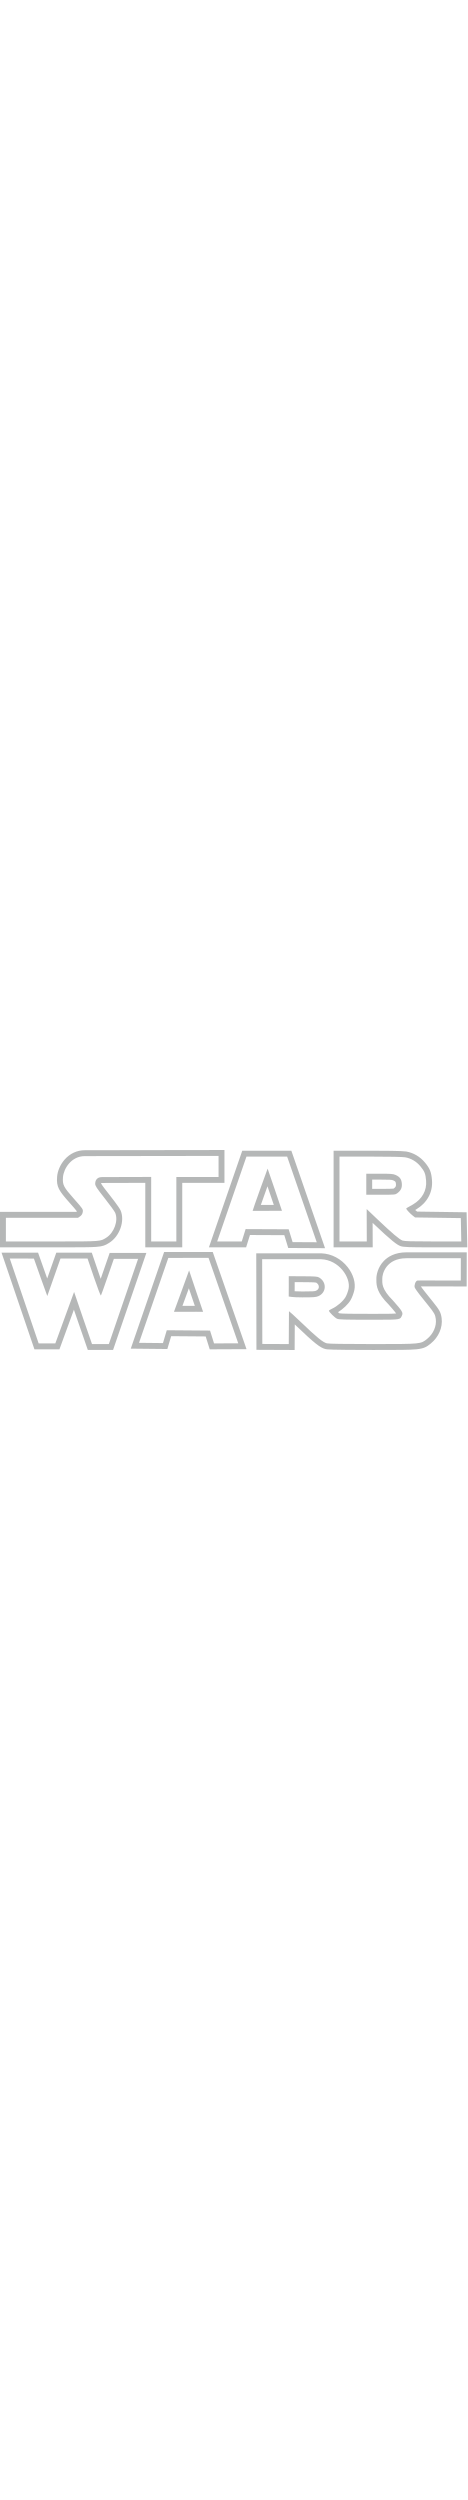
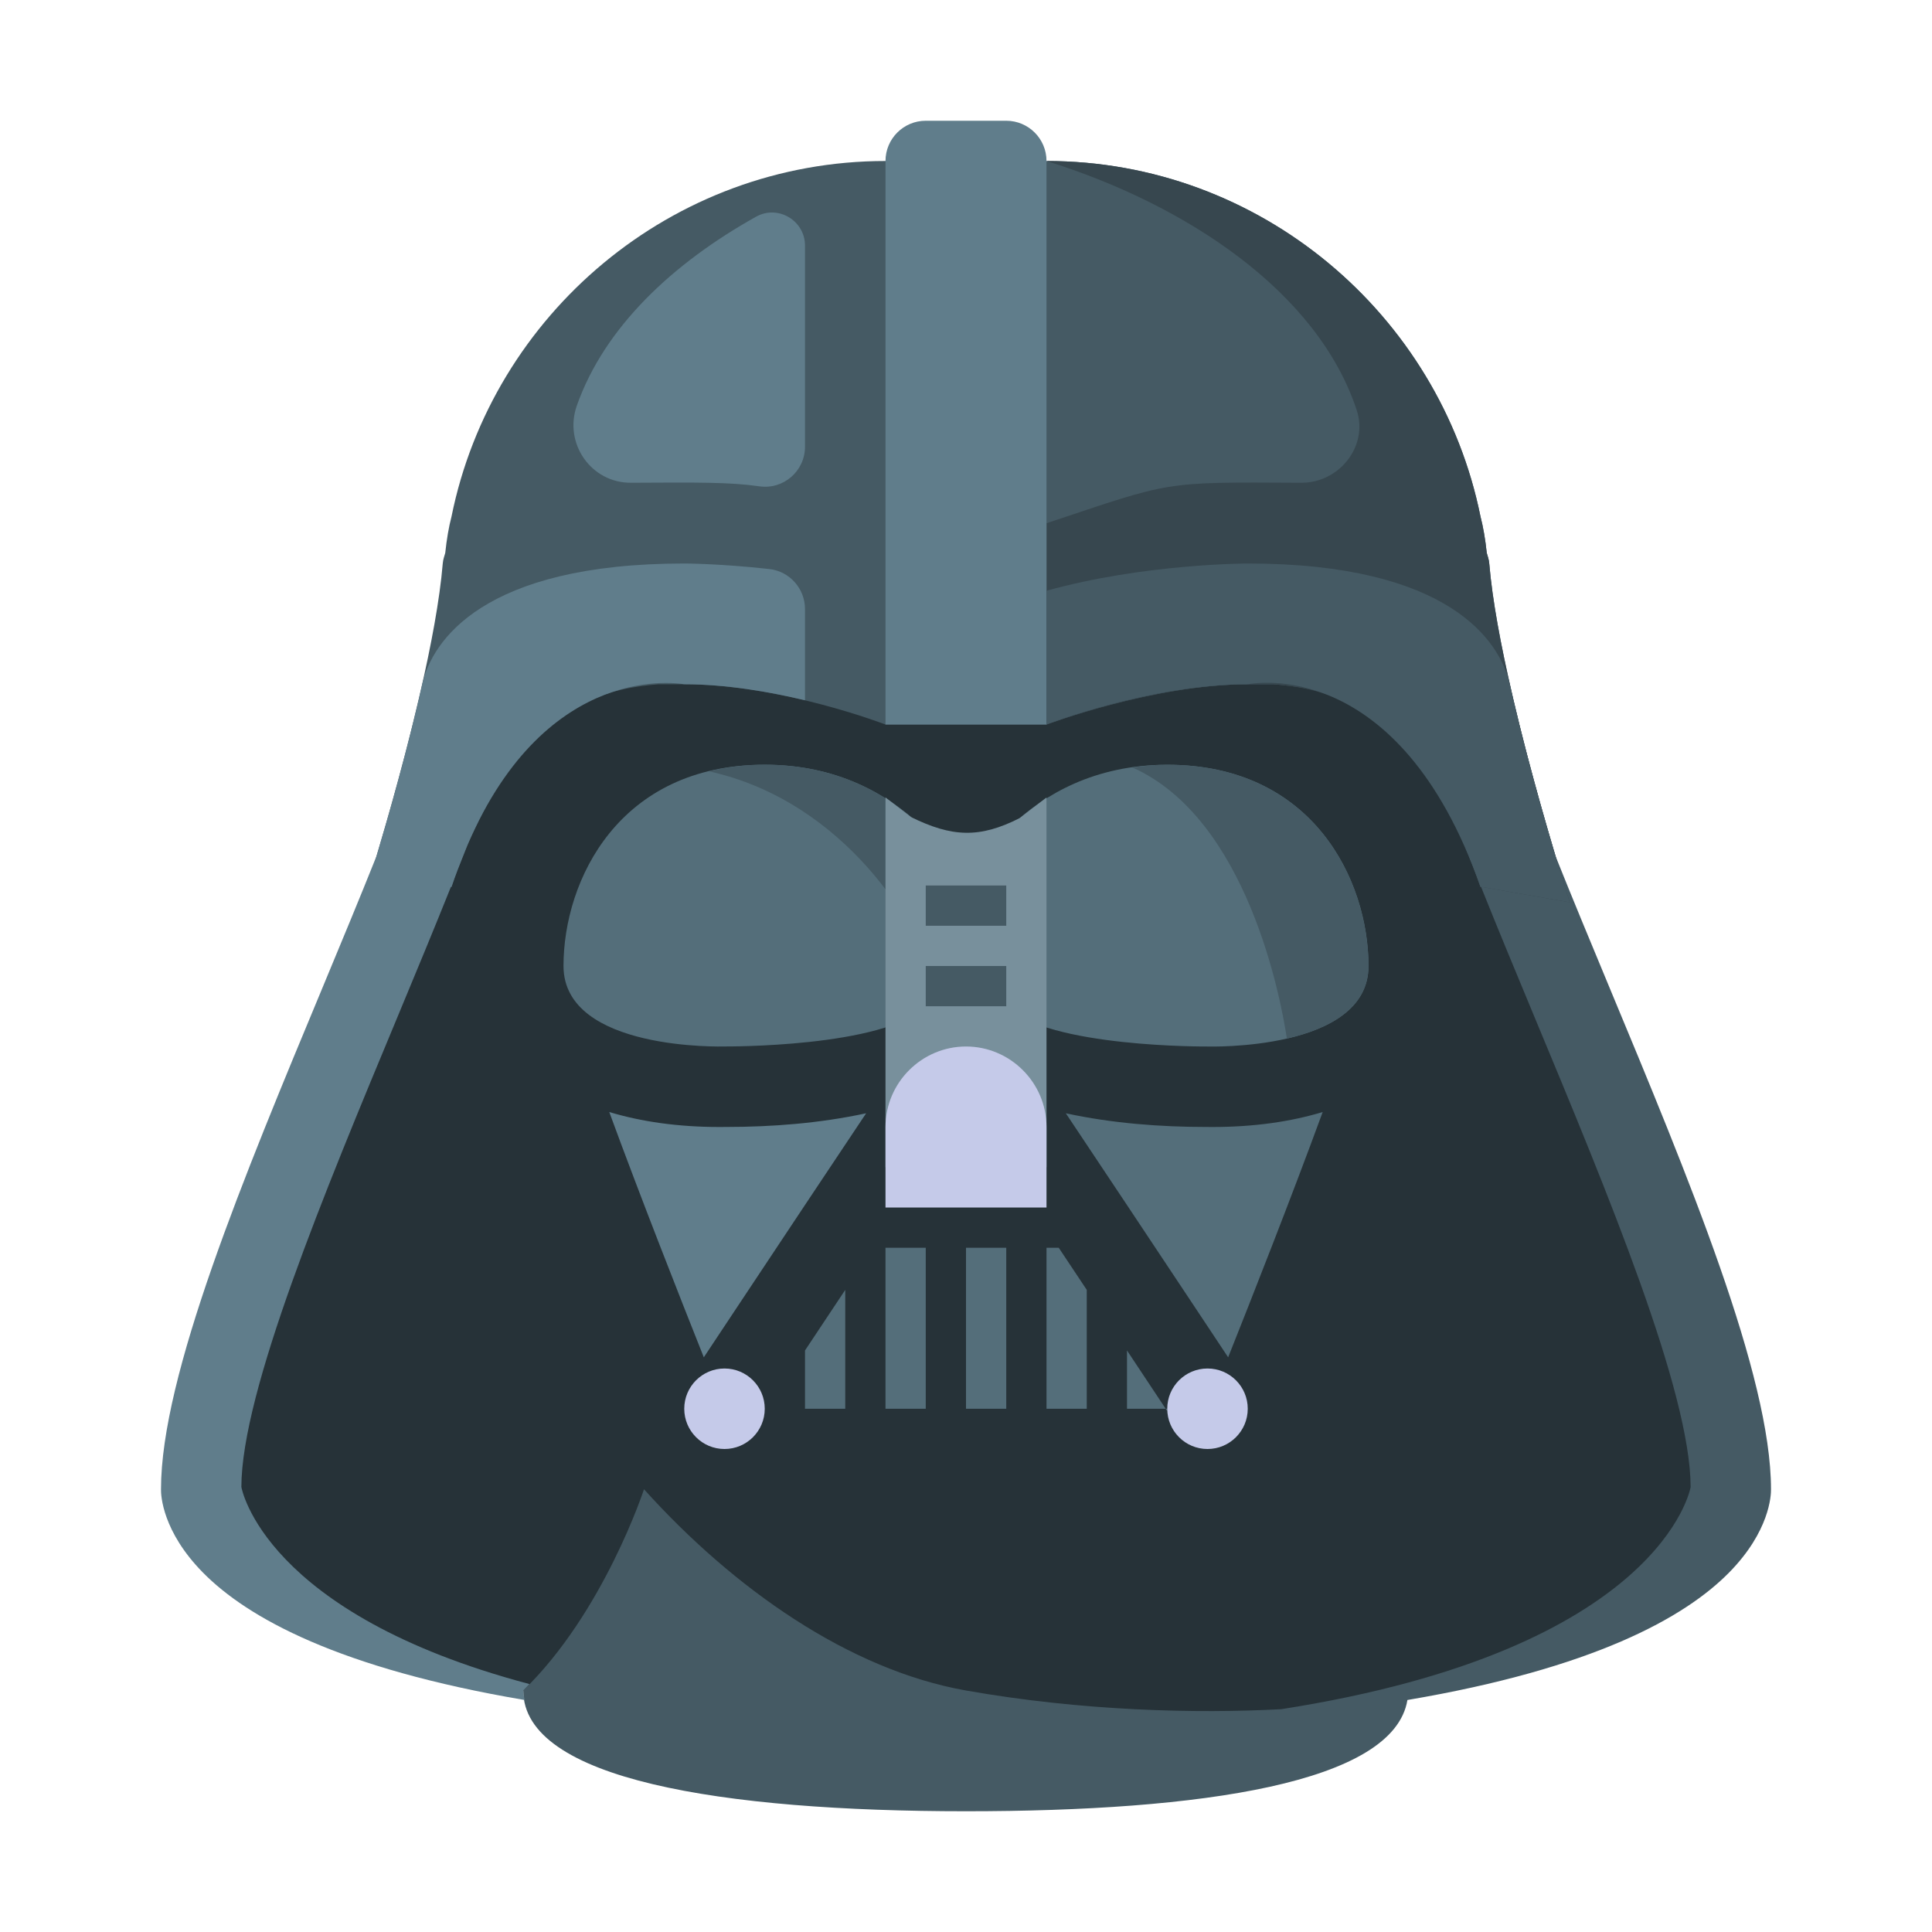
- <svg xmlns="http://www.w3.org/2000/svg" width="200" height="1070" viewBox="0 0 634.105 271.365">
-   <path fill="#b5b7b7" d="M118.81 147.291l8.67 25.461c4.691 13.769 8.879 24.778 9.425 24.778a.037.037 0 0 0 .024-.01c.6-.53 17.57-49.812 17.57-49.812h32.89l-39.68 115.619h-22.86s-24.4-70.472-24.3-70.739l-25.47 69.852h-22.63l-39.18-115.149 32.73.021s17.929 50.82 18.168 50.82l.002-.002 17.89-50.841 36.751.002M2.095 139.283l3.601 10.584 39.18 115.149 1.845 5.424h33.957l1.918-5.26 17.685-48.5c1.524 4.434 3.171 9.213 4.818 13.987a35089.138 35089.138 0 0 0 12.191 35.276l1.864 5.384h34.268l1.854-5.402 39.68-115.618 3.637-10.599H148.793l-1.858 5.396a6877.534 6877.534 0 0 1-10.296 29.676 743.773 743.773 0 0 1-1.587-4.61l-8.669-25.46-1.846-5.421H76.394l-1.881 5.346-10.453 29.706a13093.65 13093.65 0 0 1-10.516-29.691l-1.882-5.334-5.657-.004-32.73-.021-11.18-.008zM625.349 146.843l-.074 30.305s-32.643-.108-49.238-.108c-5.521 0-9.268.014-9.445.045-2.857.521-4.68 6.603-3.869 9.271.398 1.351 3.393 5.76 6.631 9.811 3.229 4.052 8.541 10.682 11.779 14.729 8.318 10.381 9.459 12.43 10.23 18.391 1.25 9.683-3.328 20.16-11.828 27.07-8.521 6.93-8.146 6.979-71.383 6.979h-2.777c-38.461-.011-58.801-.329-61.762-.988-5.26-1.19-13.643-8.03-35.791-29.28-7.967-7.636-15.311-14.322-15.688-14.324-.01 0-.014.007-.014.018l-.262 44.578-35.898-.158-.222-114.98H435.8c24.129.871 40.459 24.91 37.209 40.24-.736 3.479-2.617 8.521-4.18 11.2-3.211 5.5-11.381 12.56-18.012 15.591-2.449 1.107-4.449 2.397-4.449 2.857 0 1.71 8.061 9.648 11.08 10.909 2.58 1.079 10.09 1.319 43.211 1.319l10.607.002c33.293 0 31.617-.24 34.189-5.741 1.801-3.829.432-6.119-12.238-20.39-16.051-15.971-14.371-23.621-14.48-29.271-.229-6.771 5.102-28.068 32.812-28.068l73.8-.007M410.28 199.962c15.37 0 18.491-.238 21.761-1.659 11.041-4.801 11.631-18.979 1.041-25.271-2.32-1.381-5.301-1.608-21.961-1.699l-19.279-.102c.16.149-.061 27.57-.061 27.57s4.829 1.161 18.499 1.161m223.089-61.119H551.549c-16.033 0-25.516 6.327-30.645 11.637-8.35 8.633-10.312 19.504-10.162 24.629.008.427.004.865-.002 1.322-.072 8.329 1.152 17.758 16.66 33.246 3.062 3.451 8.189 9.238 10.131 12.114-4.238.521-14.98.521-26.266.521h-4.791l-5.814-.002c-19.904 0-36.689-.058-40.127-.736-.482-.312-1.156-.854-1.898-1.498 6.877-4.233 13.83-10.799 17.104-16.411 1.986-3.413 4.178-9.243 5.098-13.567 2.041-9.625-1.324-21.236-9-31.068-8.957-11.471-21.986-18.334-35.746-18.83l-.145-.006h-88.223l.017 8.018.222 114.979.016 7.949 7.949.035 35.898.158 7.986.034.049-7.987.154-26.705c.732.695 1.49 1.419 2.27 2.164 24.229 23.24 32.357 29.68 39.562 31.309 1.98.44 5.254 1.172 63.523 1.188h2.777c31.549 0 47.383 0 56.801-.909 10.789-1.043 14.26-3.49 19.461-7.727l.174-.141c10.684-8.688 16.322-21.83 14.715-34.3-1.049-8.11-3.195-11.479-11.922-22.368l-2.594-3.24a12555.88 12555.88 0 0 1-9.178-11.475c-1.984-2.484-3.547-4.689-4.484-6.134 1.234-.003 2.84-.005 4.918-.005 16.395 0 48.887.107 49.213.109l8.008.025.02-8.008.076-30.307.015-8.013zM399.832 191.67l.037-6.558c.01-2 .02-4.004.021-5.84l11.188.059c6.43.034 16.104.088 17.99.623 2.406 1.461 3.75 3.721 3.604 6.061-.08 1.264-.682 3.588-3.822 4.95-1.75.761-4.539.997-18.568.997-4.452 0-7.885-.129-10.45-.292zM283 146.371l40.291 115.92-32.831.149-5.45-17.41-58.7-.471-5.18 17.431-32.5-.341 39.78-115.229 54.59-.049m-26.401 16.995c-.083.333-5.144 14.22-10.222 28.104-5.12 14-10.257 28-10.328 28.108v0c.136-.04 18.316-.08 29.968-.08 5.453 0 9.475.01 9.55.028l.001.005v-.003l-.001-.002c-.204-.526-18.909-55.483-18.968-56.16l.001-.006-.001.006m32.088-25.001l-5.693.006-54.59.051-5.696.006-1.859 5.386-39.78 115.229-3.623 10.493 11.102.115 32.5.341 6.033.063 1.719-5.782 3.466-11.662 46.854.375 3.708 11.849 1.765 5.639 5.907-.026 32.83-.149 11.194-.053-3.677-10.573-40.291-115.92-1.869-5.388zm-41.123 73.144c1.515-4.13 3.556-9.71 6.327-17.289l2.393-6.545 2.169 6.396c.646 1.906 3.485 10.271 5.92 17.429-7.24 0-12.69.001-16.809.009zM296.58 8.012v28.6H239.3v87.471h-34.15v-87.54l-66.86.189c-8.06 0-9.14 6.42-9.14 8.88 0 3.021 1.97 6.04 12.79 19.74 7.02 8.899 13.47 17.78 14.32 19.72 4.64 10.681-1.36 27.32-12.29 34.08-7.79 4.813-6.459 4.932-64.308 4.932H8V91.953h97.9l2.89-2.01c1.95-1.359 3.08-3.229 3.51-5.79.6-3.68.29-4.16-11.8-17.779-14.29-16.101-15.8-19.04-15.06-29.319.84-11.73 11.3-28.771 29.58-28.771l181.56-.272m8-8.012l-8.013.013-181.56.27c-10.458 0-20.171 4.52-27.342 12.723-5.814 6.651-9.63 15.43-10.206 23.478-.973 13.511 2.137 18.394 17.056 35.202 4.33 4.877 8.447 9.516 9.821 11.485a1.286 1.286 0 0 1-.054.159c-.015.013-.038.029-.07.052l-.822.571H0v48.131h79.662c28.522 0 42.6-.026 50.894-.636 9.49-.694 12.518-2.322 17.054-5.14l.566-.352c14.262-8.82 21.612-29.827 15.422-44.073-1.91-4.358-14.003-19.746-15.376-21.486-3.796-4.808-10.062-12.74-11.054-15.036.024-.192.071-.393.121-.531.165-.042.481-.099 1.001-.099l58.86-.167v87.518h50.15V44.611h57.28V0zM389.64 8.941l40.18 116.22-32.77-.18-5.32-17.41-58.439-.26-5.221 16.771h-33.369L334.44 8.941h55.2m-46.811 73.621l39.802-.05v.001c.137 0-19.342-57.201-19.472-57.241-.142-.005-20.778 57.29-20.33 57.29M395.34.941H328.741l-1.859 5.391-39.741 115.142-3.662 10.609h50.485l1.75-5.623 3.461-11.121 46.633.207 3.599 11.773 1.722 5.629 5.887.033 32.771.181 11.297.062-3.691-10.676-40.18-116.222L395.34.941zm-41.397 73.608a4094.323 4094.323 0 0 1 9.014-25.312 9890.777 9890.777 0 0 1 8.588 25.29l-17.602.022zM502.488 8.941c25.922 0 43.91.37 47.371.97 8 1.392 15.229 5.66 20.648 12.222 5.67 6.858 6.971 10.14 7.711 19.539 1.061 13.271-5.25 24.721-17.701 32.149-3.629 2.17-7.357 4.28-8.289 4.7-1.43.649-1.238 1.271 1.32 4.271 1.648 1.931 4.51 4.681 6.35 6.109l3.359 2.61 62.08.89.609 31.681h-38.062c-29.438 0-38.857-.271-41.621-1.199-4.129-1.4-14.066-9.82-34.27-29.04l-14.42-13.721.152 43.96H460.68V8.941h41.808m-5.457 51.77h19.67c19.141 0 19.74-.061 22.471-2.109 4.881-3.66 6.609-7.431 6.09-13.221-.527-5.971-2.83-9.079-8.6-11.579-3.25-1.421-6.381-1.65-21.721-1.65h-17.91v28.559m5.457-59.77h-49.799V132.082h53.07l-.027-8.027-.09-25.217.842.8c24.984 23.771 32.355 29.173 37.217 30.82 3.732 1.26 9.982 1.624 44.188 1.624H634.105l-.156-8.153-.609-31.681-.146-7.733-7.734-.111-59.402-.851-1.244-.968c-.396-.31-.877-.718-1.389-1.18l1.207-.717c15.002-8.953 22.865-23.407 21.568-39.653-.863-10.959-2.82-15.896-9.521-24-6.584-7.969-15.621-13.298-25.447-15.005-5.463-.947-32.883-1.089-48.744-1.089zm2.543 39.21h9.91c14.025 0 16.805.233 18.518.981 3.25 1.407 3.58 2.091 3.834 4.956.256 2.849-.096 3.994-2.922 6.111l-.223.166c-1.865.346-8.785.346-17.447.346h-11.67v-12.56z" />
+ <svg xmlns="http://www.w3.org/2000/svg" viewBox="0 0 48 48" width="48px" height="48px">
+   <path fill="#263238" d="M13,16h11h11l8,20v2c0,0-4.813,4-8,4c-3.438,2-11,2.017-11,2.017S16.062,43.75,13,42c-1.438,0-8-2.563-8-4s0-2,0-2L13,16z" />
+   <path fill="#455a64" d="M44,37c0-2.825-2.049-7.746-4.029-12.504c-0.453-1.089-0.907-2.182-1.323-3.222c-0.02-0.067-0.039-0.128-0.06-0.2c-0.003-0.01-0.006-0.022-0.009-0.032c-0.04-0.135-0.082-0.28-0.126-0.43c-0.014-0.047-0.028-0.096-0.042-0.145c-0.039-0.135-0.079-0.275-0.119-0.418c-0.011-0.039-0.022-0.077-0.033-0.117c-0.051-0.181-0.102-0.368-0.154-0.56c-0.011-0.042-0.023-0.085-0.034-0.127c-0.042-0.155-0.084-0.313-0.126-0.473c-0.015-0.057-0.03-0.113-0.044-0.17c-0.053-0.203-0.105-0.408-0.156-0.615c-0.003-0.013-0.006-0.026-0.009-0.039c-0.048-0.193-0.094-0.387-0.14-0.581c-0.014-0.06-0.028-0.119-0.041-0.179C37.292,16.05,37.076,14.913,37,14c-0.009-0.107-0.039-0.177-0.062-0.262c-0.036-0.345-0.089-0.646-0.156-0.906C35.768,7.811,31.308,4,26,4h-4c-5.308,0-9.768,3.811-10.782,8.832c-0.068,0.261-0.12,0.561-0.156,0.906C11.039,13.823,11.009,13.893,11,14c-0.076,0.913-0.292,2.05-0.554,3.189c-0.014,0.06-0.027,0.119-0.041,0.179c-0.046,0.194-0.092,0.388-0.14,0.581c-0.003,0.013-0.006,0.026-0.009,0.039c-0.051,0.207-0.104,0.413-0.156,0.615c-0.015,0.057-0.03,0.113-0.044,0.17c-0.042,0.16-0.084,0.318-0.126,0.473c-0.011,0.042-0.023,0.085-0.034,0.127c-0.052,0.192-0.104,0.379-0.154,0.56c-0.011,0.04-0.022,0.078-0.033,0.117c-0.041,0.144-0.08,0.284-0.119,0.418c-0.014,0.049-0.028,0.097-0.042,0.145c-0.043,0.15-0.086,0.294-0.126,0.43c-0.003,0.01-0.006,0.022-0.009,0.032c-0.044,0.149-0.085,0.286-0.124,0.414c-0.01,0.032-0.019,0.063-0.028,0.093c-0.031,0.102-0.06,0.197-0.086,0.282c-0.005,0.016-0.01,0.033-0.015,0.048c-0.03,0.096-0.056,0.179-0.078,0.25c-0.006,0.021-0.011,0.036-0.017,0.054c-0.016,0.052-0.032,0.1-0.042,0.131c-0.002,0.006-0.005,0.014-0.006,0.02C9.007,22.393,9,22.417,9,22.417l2.219-0.385c0.21-0.639,0.451-1.182,0.691-1.675c1.466-3.023,3.434-3.272,4.448-3.356H17c2.417,0,5,1,5,1h4c0,0,2.667-1,5-1h0.642c1.014,0.084,2.858,0.25,4.448,3.356c0.104,0.202,0.202,0.423,0.299,0.648c0.06,0.155,0.127,0.32,0.189,0.479c0.068,0.18,0.138,0.353,0.203,0.549l0.016,0.003c0.408,1.019,0.856,2.099,1.327,3.231c1.816,4.363,3.876,9.31,3.879,11.679c-0.005,0.033-0.717,4.041-10.169,5.518C29.726,42.578,26.878,42.509,24,42c-2.91-0.514-5.781-2.536-8-5c0,0-1,3.063-3,5c0,2.209,4.925,3,11,3c5.853,0,10.625-0.7,10.967-2.764c4.615-0.783,6.887-2.043,7.993-3.168C43.966,38.046,44.003,37.152,44,37z" />
+   <path fill="#546e7a" d="M29,19c-3.625,0-5,3-5,3l1,3c1.031,1.031,5,1,5,1s4,0.125,4-2S32.625,19,29,19z M19,18.999c-3.625,0-5,2.875-5,5s4,2,4,2s3.969,0.031,5-1l1-3C24,21.998,22.625,18.999,19,18.999z M29.978,27.999l-0.016,0c-1.126,0-2.324-0.089-3.482-0.34c0.902,1.35,2.019,3.03,3.147,4.728c0.297,0.447,0.593,0.894,0.886,1.335c0.589-1.479,1.575-3.981,2.349-6.094C32.074,27.866,31.16,28,30.124,28C30.059,28,30.01,27.999,29.978,27.999z M20,33.552V35h1v-2.953c-0.317,0.477-0.637,0.959-0.961,1.446L20,33.552z M28,35h0.961c-0.324-0.488-0.644-0.971-0.961-1.448V35z M29,35.059V35h-0.039C28.974,35.02,28.987,35.039,29,35.059z M22,35h1v-4h-1V35z M26,31v4h1v-2.954c-0.24-0.361-0.467-0.703-0.696-1.046H26z M24,35h1v-4h-1V35z" />
+   <path fill="#455a64" d="M19 18.999c-.507 0-.965.061-1.387.164 3.448.756 5.258 3.989 5.387 4.839.159-.125.302-.236.449-.351L24 21.999C24 21.998 22.625 18.999 19 18.999zM29 19c-.307 0-.591.028-.866.067 2.86 1.276 3.691 5.761 3.838 6.735C32.981 25.571 34 25.072 34 24 34 21.875 32.625 19 29 19z" />
+   <path fill="#78909c" d="M26,29h-4v-9.188l0.636,0.489c1.011,0.496,1.699,0.534,2.702,0.022L26,19.813V29z" />
+   <path fill="#37474f" d="M38.984,22.366c-0.002-0.005-0.004-0.013-0.006-0.02c-0.01-0.031-0.025-0.08-0.042-0.131c-0.006-0.018-0.011-0.034-0.017-0.054c-0.022-0.07-0.048-0.154-0.078-0.25c-0.005-0.015-0.01-0.033-0.015-0.048c-0.026-0.085-0.055-0.181-0.086-0.282c-0.009-0.031-0.019-0.061-0.028-0.093c-0.039-0.128-0.08-0.265-0.124-0.414c-0.003-0.01-0.006-0.022-0.009-0.032c-0.04-0.135-0.082-0.28-0.126-0.43c-0.014-0.047-0.028-0.096-0.042-0.145c-0.039-0.135-0.079-0.275-0.119-0.418c-0.011-0.039-0.022-0.077-0.033-0.117c-0.051-0.181-0.102-0.368-0.154-0.56c-0.011-0.042-0.023-0.085-0.034-0.127c-0.042-0.155-0.084-0.313-0.126-0.473c-0.015-0.057-0.03-0.113-0.044-0.17c-0.053-0.203-0.105-0.408-0.156-0.615c-0.003-0.013-0.006-0.026-0.009-0.039c-0.048-0.193-0.094-0.387-0.14-0.581c-0.014-0.06-0.028-0.119-0.041-0.179C37.292,16.05,37.076,14.913,37,14c-0.009-0.107-0.039-0.177-0.062-0.262c-0.036-0.345-0.089-0.646-0.156-0.906C35.768,7.811,31.308,4,26,4c3.463,1.079,6.733,3.241,7.707,6.189c0.296,0.897-0.436,1.811-1.38,1.805C28.838,11.975,29.132,11.956,26,13v5c0,0,2.667-1,5-1c0.204,0,0.421,0,0.642,0c1.014,0.084,2.941,0.333,4.448,3.356c0.245,0.491,0.481,1.036,0.691,1.675L39,22.417C39,22.417,38.993,22.393,38.984,22.366z" />
+   <path fill="#455a64" d="M23,22v1h2v-1H23z M23,25h2v-1h-2V25z" />
+   <path fill="#c5cae9" d="M18,34c-0.552,0-1,0.448-1,1c0,0.552,0.448,1,1,1s1-0.448,1-1C19,34.448,18.552,34,18,34z M24,26c-1.1,0-2,0.9-2,2v2h4v-2C26,26.9,25.1,26,24,26z M30,34c-0.552,0-1,0.448-1,1c0,0.552,0.448,1,1,1s1-0.448,1-1C31,34.448,30.552,34,30,34z" />
+   <path fill="#607d8b" d="M25,3h-2c-0.552,0-1,0.448-1,1v14h4V4C26,3.448,25.552,3,25,3z M15.677,11.994c1.657-0.009,2.461-0.017,3.185,0.088C19.464,12.171,20,11.705,20,11.098V6.102c0-0.622-0.671-1.022-1.214-0.719c-2.075,1.159-3.769,2.748-4.455,4.695C14.001,11.014,14.684,12,15.677,11.994z M18.022,27.999C17.99,27.999,17.941,28,17.876,28c-1.037,0-1.95-0.134-2.739-0.372c0.775,2.113,1.76,4.615,2.349,6.094c0.292-0.441,0.589-0.888,0.886-1.335c1.128-1.699,2.245-3.379,3.147-4.728c-1.158,0.251-2.356,0.34-3.482,0.34L18.022,27.999z M11.203,22.034l0.016-0.003c0.092-0.276,0.191-0.523,0.29-0.77c0.035-0.09,0.073-0.185,0.108-0.274C13.605,16.383,16.913,16.988,17,17c1.043,0,2.116,0.186,3,0.398v-2.266c0-0.506-0.38-0.937-0.883-0.994C17.89,14.001,17,14,17,14c-5,0-6.268,1.924-6.51,3c-0.361,1.6-0.824,3.225-1.137,4.273c-0.416,1.041-0.87,2.134-1.323,3.223C6.049,29.254,4,34.175,4,37c-0.003,0.152,0.034,1.046,1.04,2.068c1.107,1.125,3.378,2.385,7.994,3.168C13.02,42.158,13,42.082,13,42c0.053-0.051,0.103-0.107,0.154-0.16c-6.602-1.75-7.153-4.868-7.157-4.897C6,34.574,8.06,29.628,9.876,25.265C10.347,24.133,10.795,23.053,11.203,22.034z" />
+   <path fill="#455a64" d="M37.51,17C37.268,15.924,36,14,31,14c0,0-2.568,0-5,0.677V18c0,0,2.583-1,5-1c0.093-0.013,3.75-0.75,5.781,5.031L39,22.417C39,22.417,38.111,19.666,37.51,17z" />
</svg>
